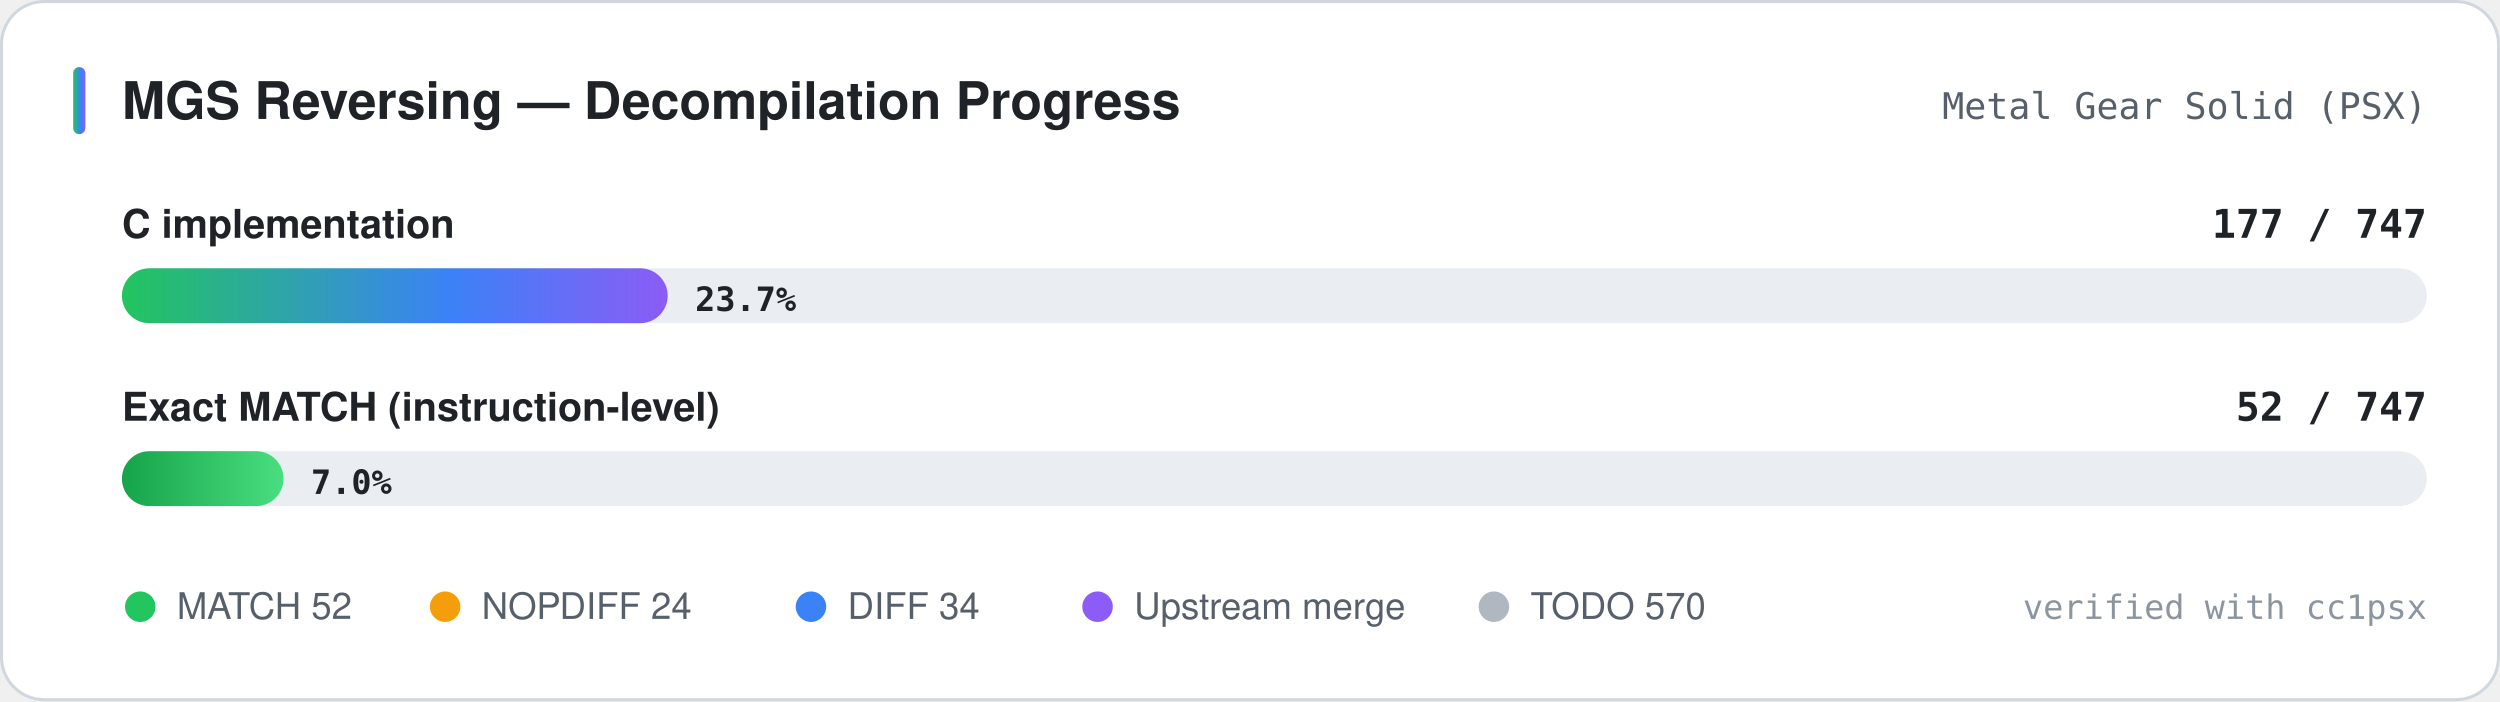
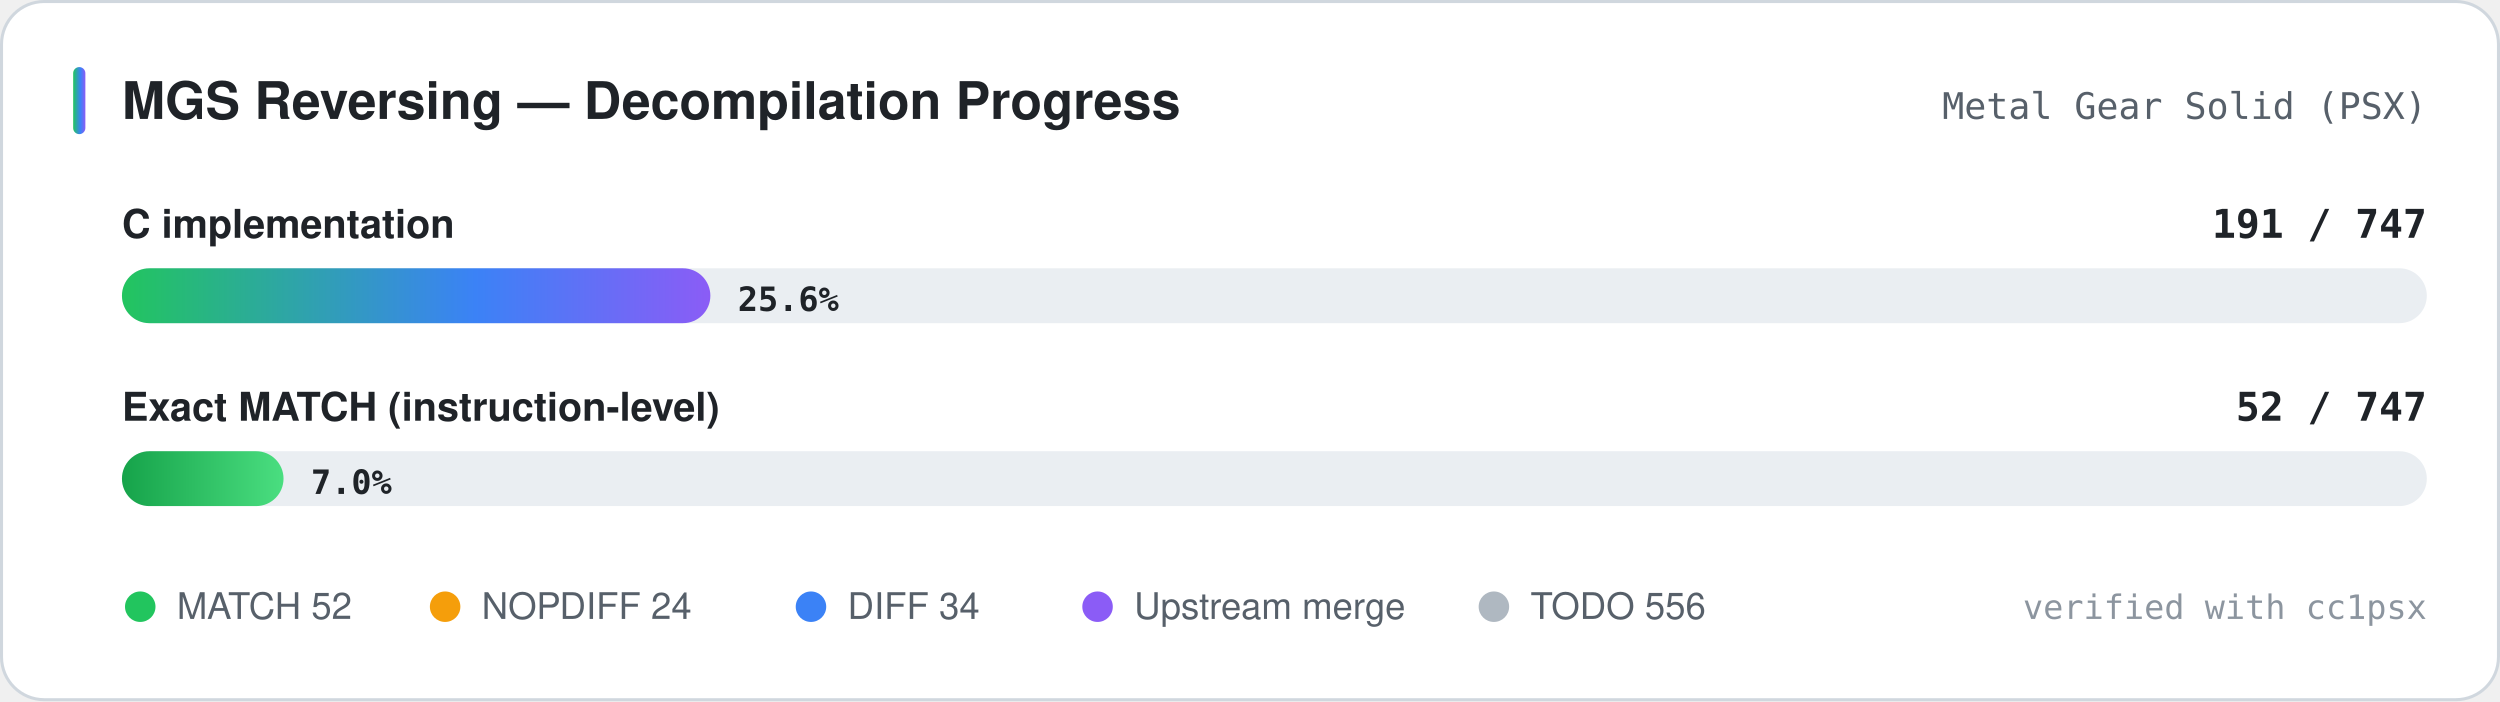
- <svg xmlns="http://www.w3.org/2000/svg" width="820" height="230" viewBox="0 0 820 230" role="img" aria-label="MGS decompilation progress: 177 of 747 functions in C (23.7%), 52 exact matches">
+ <svg xmlns="http://www.w3.org/2000/svg" width="820" height="230" viewBox="0 0 820 230" role="img" aria-label="MGS decompilation progress: 191 of 747 functions in C (25.6%), 52 exact matches">
  <defs>
    <linearGradient id="grad" x1="0" y1="0" x2="1" y2="0">
      <stop offset="0%" stop-color="#22c55e" />
      <stop offset="60%" stop-color="#3b82f6" />
      <stop offset="100%" stop-color="#8b5cf6" />
    </linearGradient>
    <linearGradient id="grad2" x1="0" y1="0" x2="1" y2="0">
      <stop offset="0%" stop-color="#16a34a" />
      <stop offset="100%" stop-color="#4ade80" />
    </linearGradient>
  </defs>
  <rect x="0.5" y="0.5" width="819" height="229" rx="14" fill="#ffffff" stroke="#d0d7de" />
  <rect x="24" y="22" width="4" height="22" rx="2" fill="url(#grad)" />
  <text x="40" y="39" font-family="ui-sans-serif, -apple-system, Segoe UI, Helvetica, Arial" font-size="17" font-weight="700" fill="#1f2328">MGS Reversing — Decompilation Progress</text>
  <text x="796" y="39" text-anchor="end" font-family="ui-monospace, SFMono-Regular, Menlo, Consolas, monospace" font-size="12" fill="#57606a">Metal Gear Solid (PSX)</text>
  <text x="40" y="78" font-family="ui-sans-serif, -apple-system, Segoe UI, Helvetica, Arial" font-size="13" font-weight="600" fill="#1f2328">C implementation</text>
-   <text x="796" y="78" text-anchor="end" font-family="ui-monospace, SFMono-Regular, Menlo, Consolas, monospace" font-size="13" font-weight="700" fill="#1f2328">177 / 747</text>
+   <text x="796" y="78" text-anchor="end" font-family="ui-monospace, SFMono-Regular, Menlo, Consolas, monospace" font-size="13" font-weight="700" fill="#1f2328">191 / 747</text>
  <rect x="40" y="88" width="756" height="18" rx="9" fill="#eaeef2" />
-   <rect x="40" y="88" width="179" height="18" rx="9" fill="url(#grad)" />
-   <text x="228" y="102" font-family="ui-monospace, SFMono-Regular, Menlo, Consolas, monospace" font-size="11" font-weight="700" fill="#1f2328">23.7%</text>
+   <rect x="40" y="88" width="193" height="18" rx="9" fill="url(#grad)" />
+   <text x="242" y="102" font-family="ui-monospace, SFMono-Regular, Menlo, Consolas, monospace" font-size="11" font-weight="700" fill="#1f2328">25.6%</text>
  <text x="40" y="138" font-family="ui-sans-serif, -apple-system, Segoe UI, Helvetica, Arial" font-size="13" font-weight="600" fill="#1f2328">Exact MATCH (instruction-level)</text>
  <text x="796" y="138" text-anchor="end" font-family="ui-monospace, SFMono-Regular, Menlo, Consolas, monospace" font-size="13" font-weight="700" fill="#1f2328">52 / 747</text>
  <rect x="40" y="148" width="756" height="18" rx="9" fill="#eaeef2" />
  <rect x="40" y="148" width="53" height="18" rx="9" fill="url(#grad2)" />
  <text x="102" y="162" font-family="ui-monospace, SFMono-Regular, Menlo, Consolas, monospace" font-size="11" font-weight="700" fill="#1f2328">7.0%</text>
  <circle cx="46" cy="199" r="5" fill="#22c55e" />
  <text x="58" y="203" font-family="ui-sans-serif, -apple-system, Segoe UI, Helvetica, Arial" font-size="12" fill="#57606a">MATCH 52</text>
  <circle cx="146" cy="199" r="5" fill="#f59e0b" />
  <text x="158" y="203" font-family="ui-sans-serif, -apple-system, Segoe UI, Helvetica, Arial" font-size="12" fill="#57606a">NOPDIFF 24</text>
  <circle cx="266" cy="199" r="5" fill="#3b82f6" />
  <text x="278" y="203" font-family="ui-sans-serif, -apple-system, Segoe UI, Helvetica, Arial" font-size="12" fill="#57606a">DIFF 34</text>
  <circle cx="360" cy="199" r="5" fill="#8b5cf6" />
  <text x="372" y="203" font-family="ui-sans-serif, -apple-system, Segoe UI, Helvetica, Arial" font-size="12" fill="#57606a">Upstream merge</text>
  <circle cx="490" cy="199" r="5" fill="#afb8c1" />
-   <text x="502" y="203" font-family="ui-sans-serif, -apple-system, Segoe UI, Helvetica, Arial" font-size="12" fill="#57606a">TODO 570</text>
+   <text x="502" y="203" font-family="ui-sans-serif, -apple-system, Segoe UI, Helvetica, Arial" font-size="12" fill="#57606a">TODO 556</text>
  <text x="796" y="203" text-anchor="end" font-family="ui-monospace, SFMono-Regular, Menlo, Consolas, monospace" font-size="11" fill="#8c959f">verified with cc1psx</text>
</svg>
